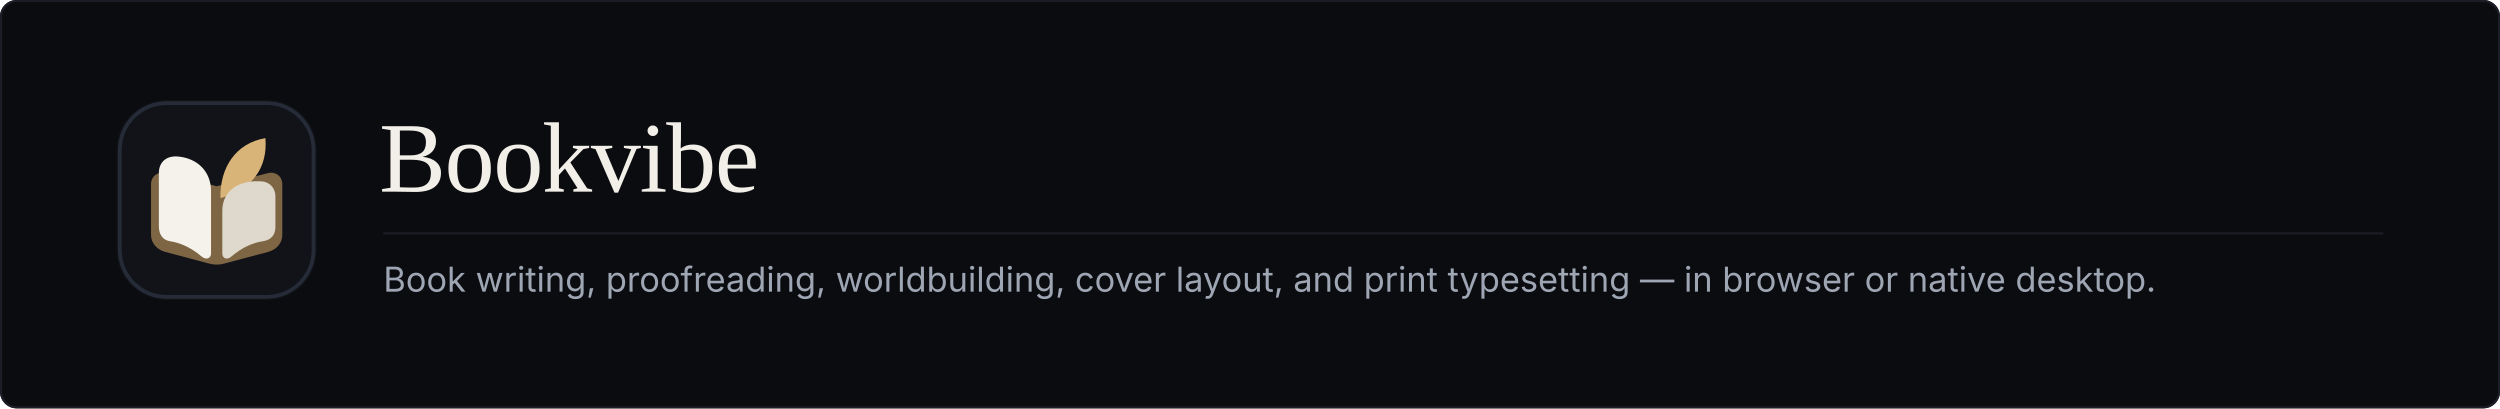
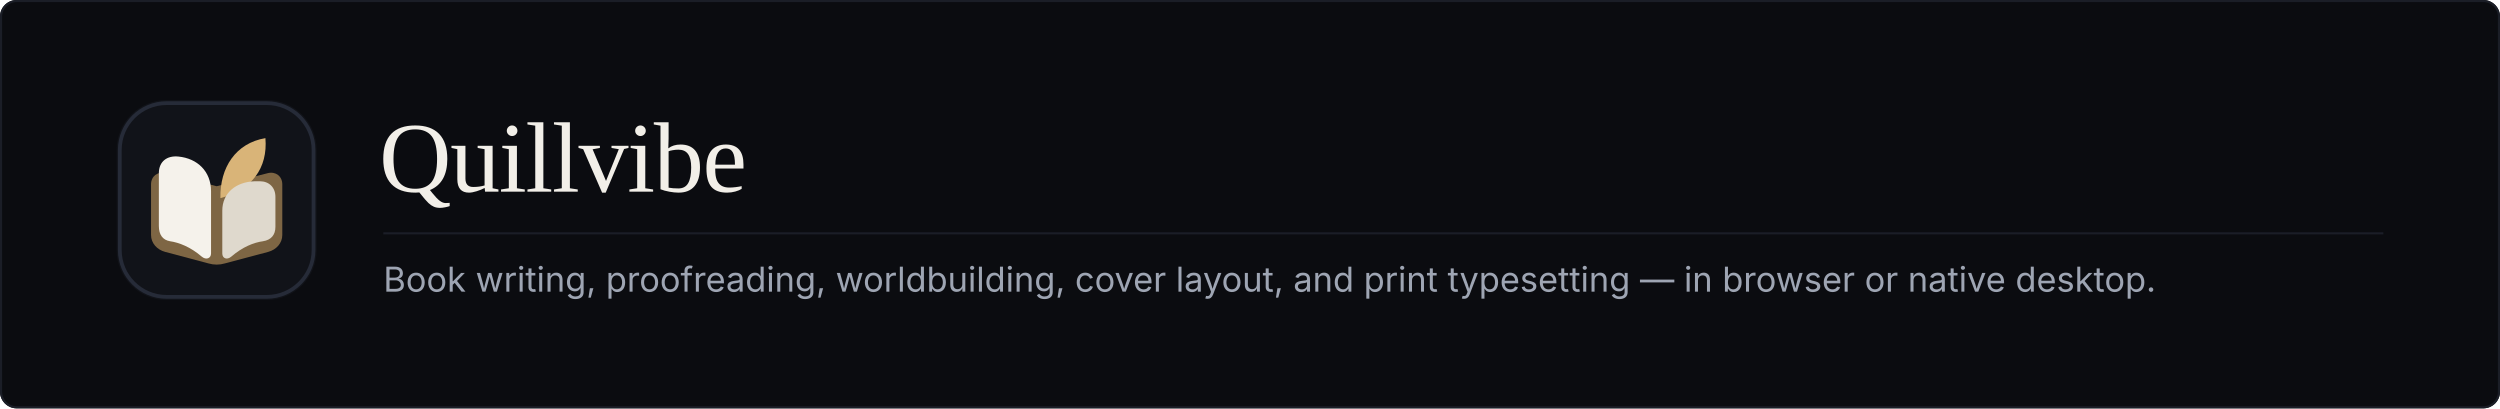
<svg xmlns="http://www.w3.org/2000/svg" viewBox="0 0 1200 196" width="1200" height="196" fill="none">
  <rect width="1200" height="196" rx="8" fill="#0b0c10" />
  <rect x="0.5" y="0.5" width="1199" height="195" rx="7.5" stroke="#1b1e27" />
  <g transform="translate(56, 48) scale(1.5)">
    <rect x="0" y="0" width="64" height="64" rx="16" fill="#111319" />
    <rect x="1" y="1" width="62" height="62" rx="15" stroke="#262b38" stroke-width="1.2" />
    <path d="M11 27C11 24.4 13.1 22.8 15.6 23.4L32 27.6L48.4 23.4C50.9 22.8 53 24.4 53 27V43.2C53 45.8 51.1 47.9 48.5 48.6L34.6 52.3C32.9 52.8 31.1 52.8 29.4 52.3L15.5 48.6C12.9 47.9 11 45.8 11 43.2V27Z" fill="#7e6644" />
    <path d="M33.2 31.4C33 21.6 38.1 13.8 47.6 12.2C48.4 21.8 43.2 28.8 33.2 31.4Z" fill="#d9b478" />
    <path d="M13.5 23.4C13.5 19.7 16.1 17.7 19.8 18.1C25.8 18.7 30.2 22.8 30.2 29.2V49.1C30.2 50.7 28.6 51.3 27.2 50.1C23.6 47 19.9 45.6 17.1 45.2C14.7 44.8 13.5 43.1 13.5 40.3V23.4Z" fill="#f5f2eb" />
    <path d="M33.8 35.4C33.8 29.8 38.1 26.2 44.2 26H45.8C48.8 26 50.8 28 50.8 31V40.6C50.8 43.2 49.4 44.8 46.8 45.2C43.9 45.6 40.3 47 36.7 50.1C35.3 51.3 33.8 50.7 33.8 49.1V35.4Z" fill="#dfd9cd" />
  </g>
-   <text x="182" y="92" fill="#f2efe8" font-family="Georgia, 'Times New Roman', serif" font-size="48" font-weight="500" letter-spacing="-0.6">Bookvibe</text>
+   <text x="182" y="92" fill="#f2efe8" font-family="Georgia, 'Times New Roman', serif" font-size="48" font-weight="500" letter-spacing="-0.6">Quillvibe</text>
  <line x1="184" y1="112" x2="1144" y2="112" stroke="#1b1e27" />
  <text x="184" y="140" fill="#9ea5b3" font-family="Inter, -apple-system, BlinkMacSystemFont, 'Segoe UI', sans-serif" font-size="16.5">
    Book writing, proofreading, worldbuilding, cover layout, and print typesetting — in browser or native desktop.
  </text>
</svg>
